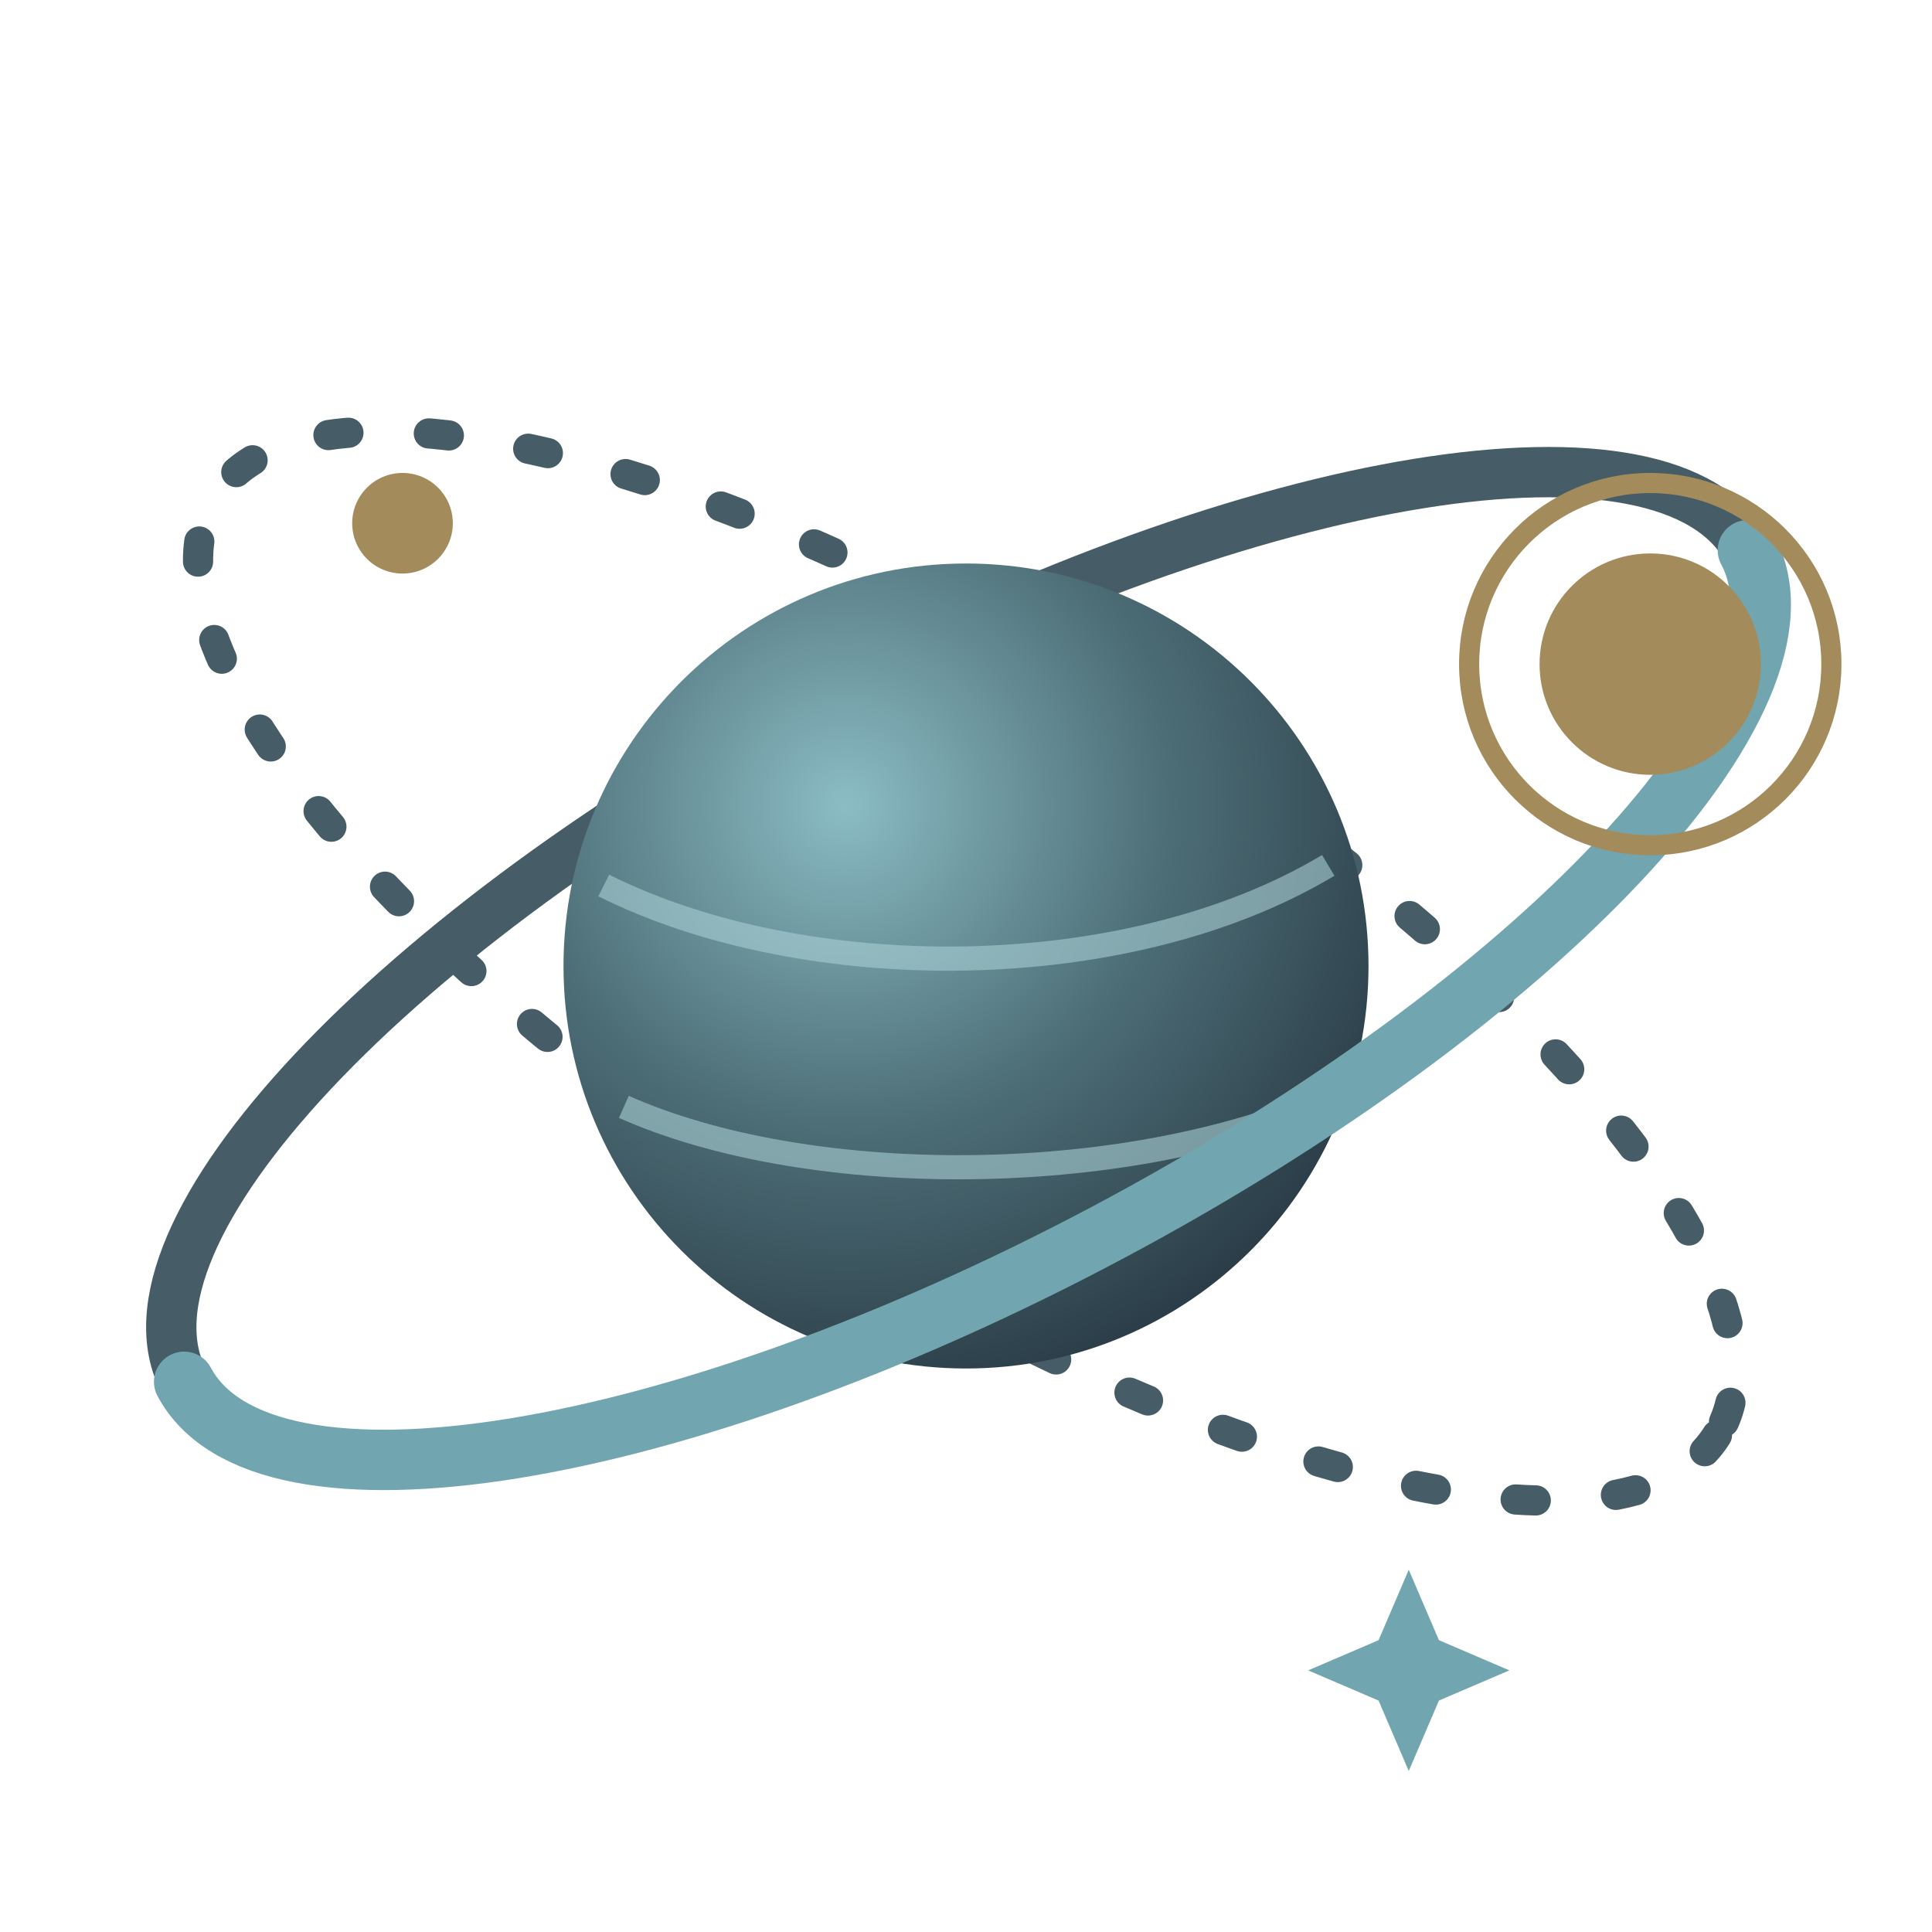
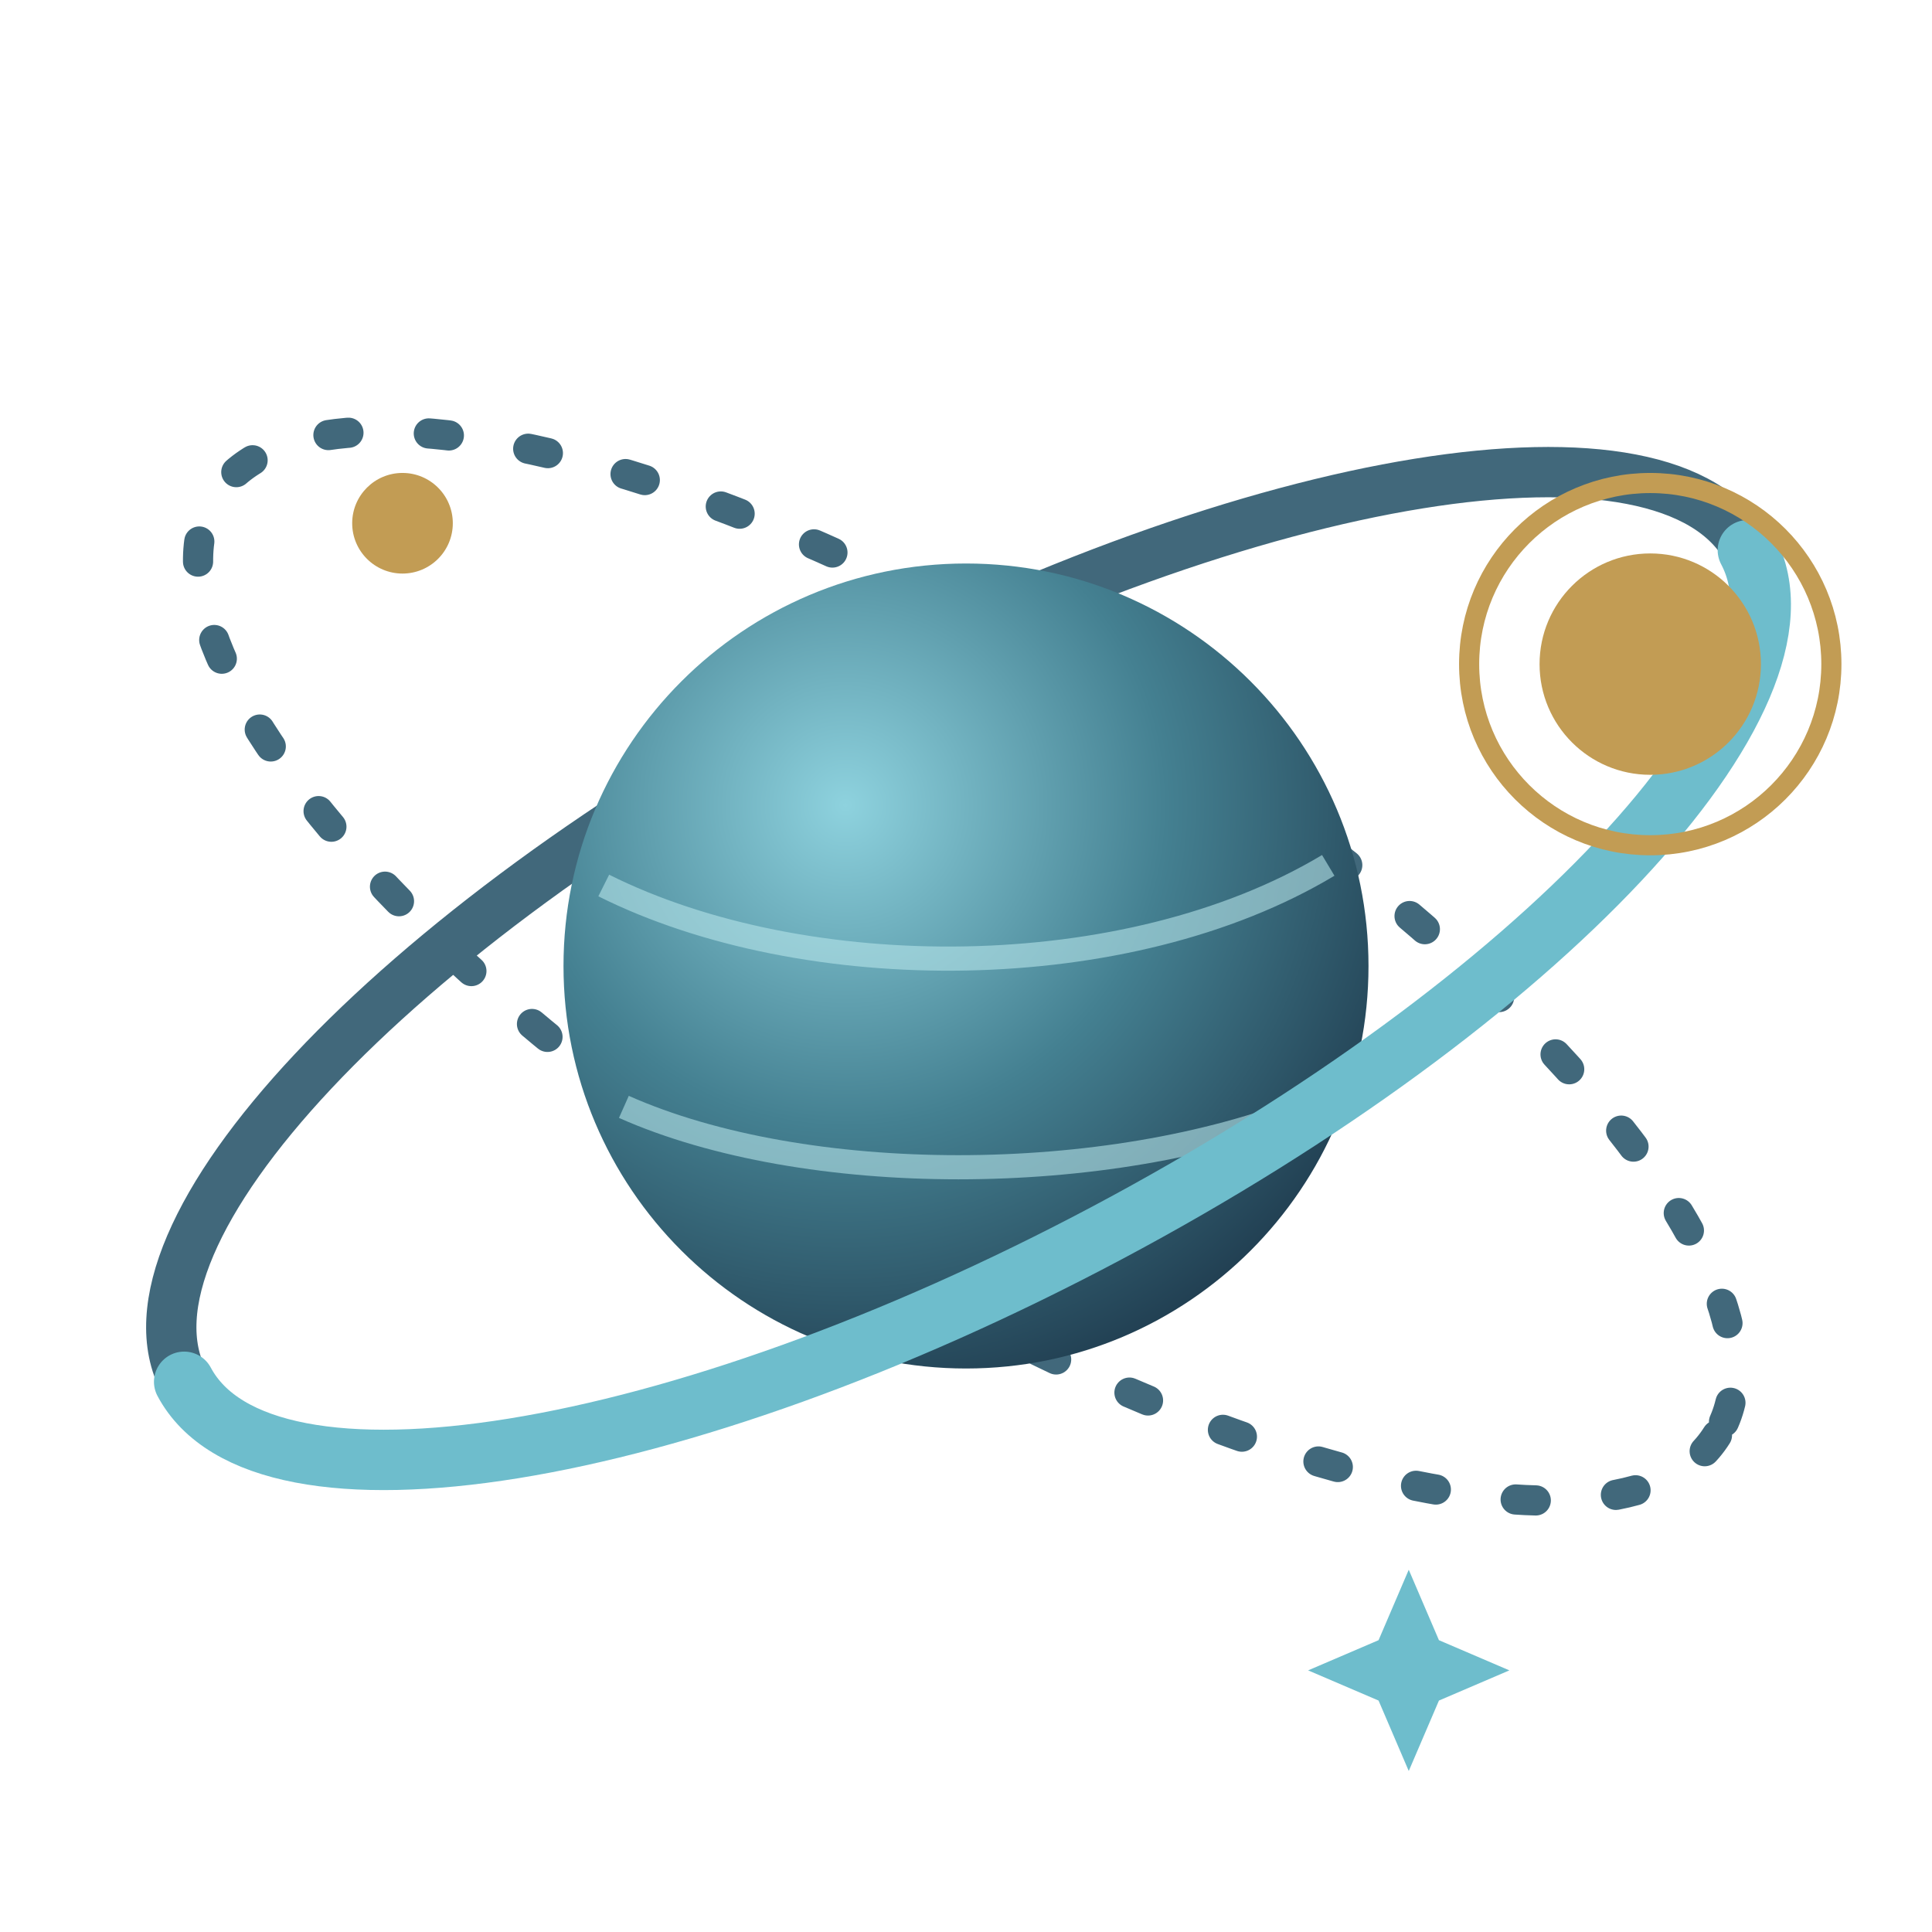
<svg xmlns="http://www.w3.org/2000/svg" viewBox="0 0 96 96">
  <defs>
    <radialGradient id="or-a" cx=".35" cy=".3" r=".8">
-       <stop offset="0" stop-color="#8bbcc4" />
-       <stop offset=".5" stop-color="#4d6e77" />
-       <stop offset="1" stop-color="#263641" />
+       <stop offset="0" stop-color="#8ed2de" />
+       <stop offset=".5" stop-color="#448091" />
+       <stop offset="1" stop-color="#1d374a" />
    </radialGradient>
  </defs>
  <g fill="none" stroke-linecap="round">
-     <ellipse cx="48" cy="48" rx="44" ry="15" transform="rotate(-28 48 48)" stroke="#465c66" stroke-width="2.5" />
-     <ellipse cx="48" cy="48" rx="44" ry="15" transform="rotate(32 48 48)" stroke="#465c66" stroke-width="1.5" stroke-dasharray="1 4" />
+     <ellipse cx="48" cy="48" rx="44" ry="15" transform="rotate(-28 48 48)" stroke="#41687b" stroke-width="2.5" />
+     <ellipse cx="48" cy="48" rx="44" ry="15" transform="rotate(32 48 48)" stroke="#41687b" stroke-width="1.5" stroke-dasharray="1 4" />
  </g>
  <circle cx="48" cy="48" r="20" fill="url(#or-a)" />
-   <path d="M30 44c10 5 26 5 36-1M31 55c9 4 24 4 34 0" stroke="#a9cfd4" stroke-width="1.2" fill="none" opacity=".6" />
-   <path d="M9.200 68.700 A44 15 -28 0 0 86.800 27.300" transform="rotate(0)" fill="none" stroke="#71a6b0" stroke-width="3" stroke-linecap="round" opacity="0" />
-   <path d="M9.150 68.660 A44 15 -28 0 0 86.850 27.340" fill="none" stroke="#71a6b0" stroke-width="3" stroke-linecap="round" />
-   <circle cx="82" cy="33" r="5.5" fill="#a48b5c" />
-   <circle cx="82" cy="33" r="9" fill="none" stroke="#a48b5c" stroke-width="1" />
-   <circle cx="20" cy="26" r="2.5" fill="#a48b5c" />
-   <path d="M70 78l1.500 3.500L75 83l-3.500 1.500L70 88l-1.500-3.500L65 83l3.500-1.500z" fill="#71a6b0" />
+   <path d="M30 44c10 5 26 5 36-1M31 55c9 4 24 4 34 0" stroke="#b5e4ea" stroke-width="1.2" fill="none" opacity=".6" />
+   <path d="M9.200 68.700 A44 15 -28 0 0 86.800 27.300" transform="rotate(0)" fill="none" stroke="#6ebdcc" stroke-width="3" stroke-linecap="round" opacity="0" />
+   <path d="M9.150 68.660 A44 15 -28 0 0 86.850 27.340" fill="none" stroke="#6ebdcc" stroke-width="3" stroke-linecap="round" />
+   <circle cx="82" cy="33" r="5.5" fill="#c29c54" />
+   <circle cx="82" cy="33" r="9" fill="none" stroke="#c29c54" stroke-width="1" />
+   <circle cx="20" cy="26" r="2.5" fill="#c29c54" />
+   <path d="M70 78l1.500 3.500L75 83l-3.500 1.500L70 88l-1.500-3.500L65 83l3.500-1.500z" fill="#6ebdcc" />
</svg>
